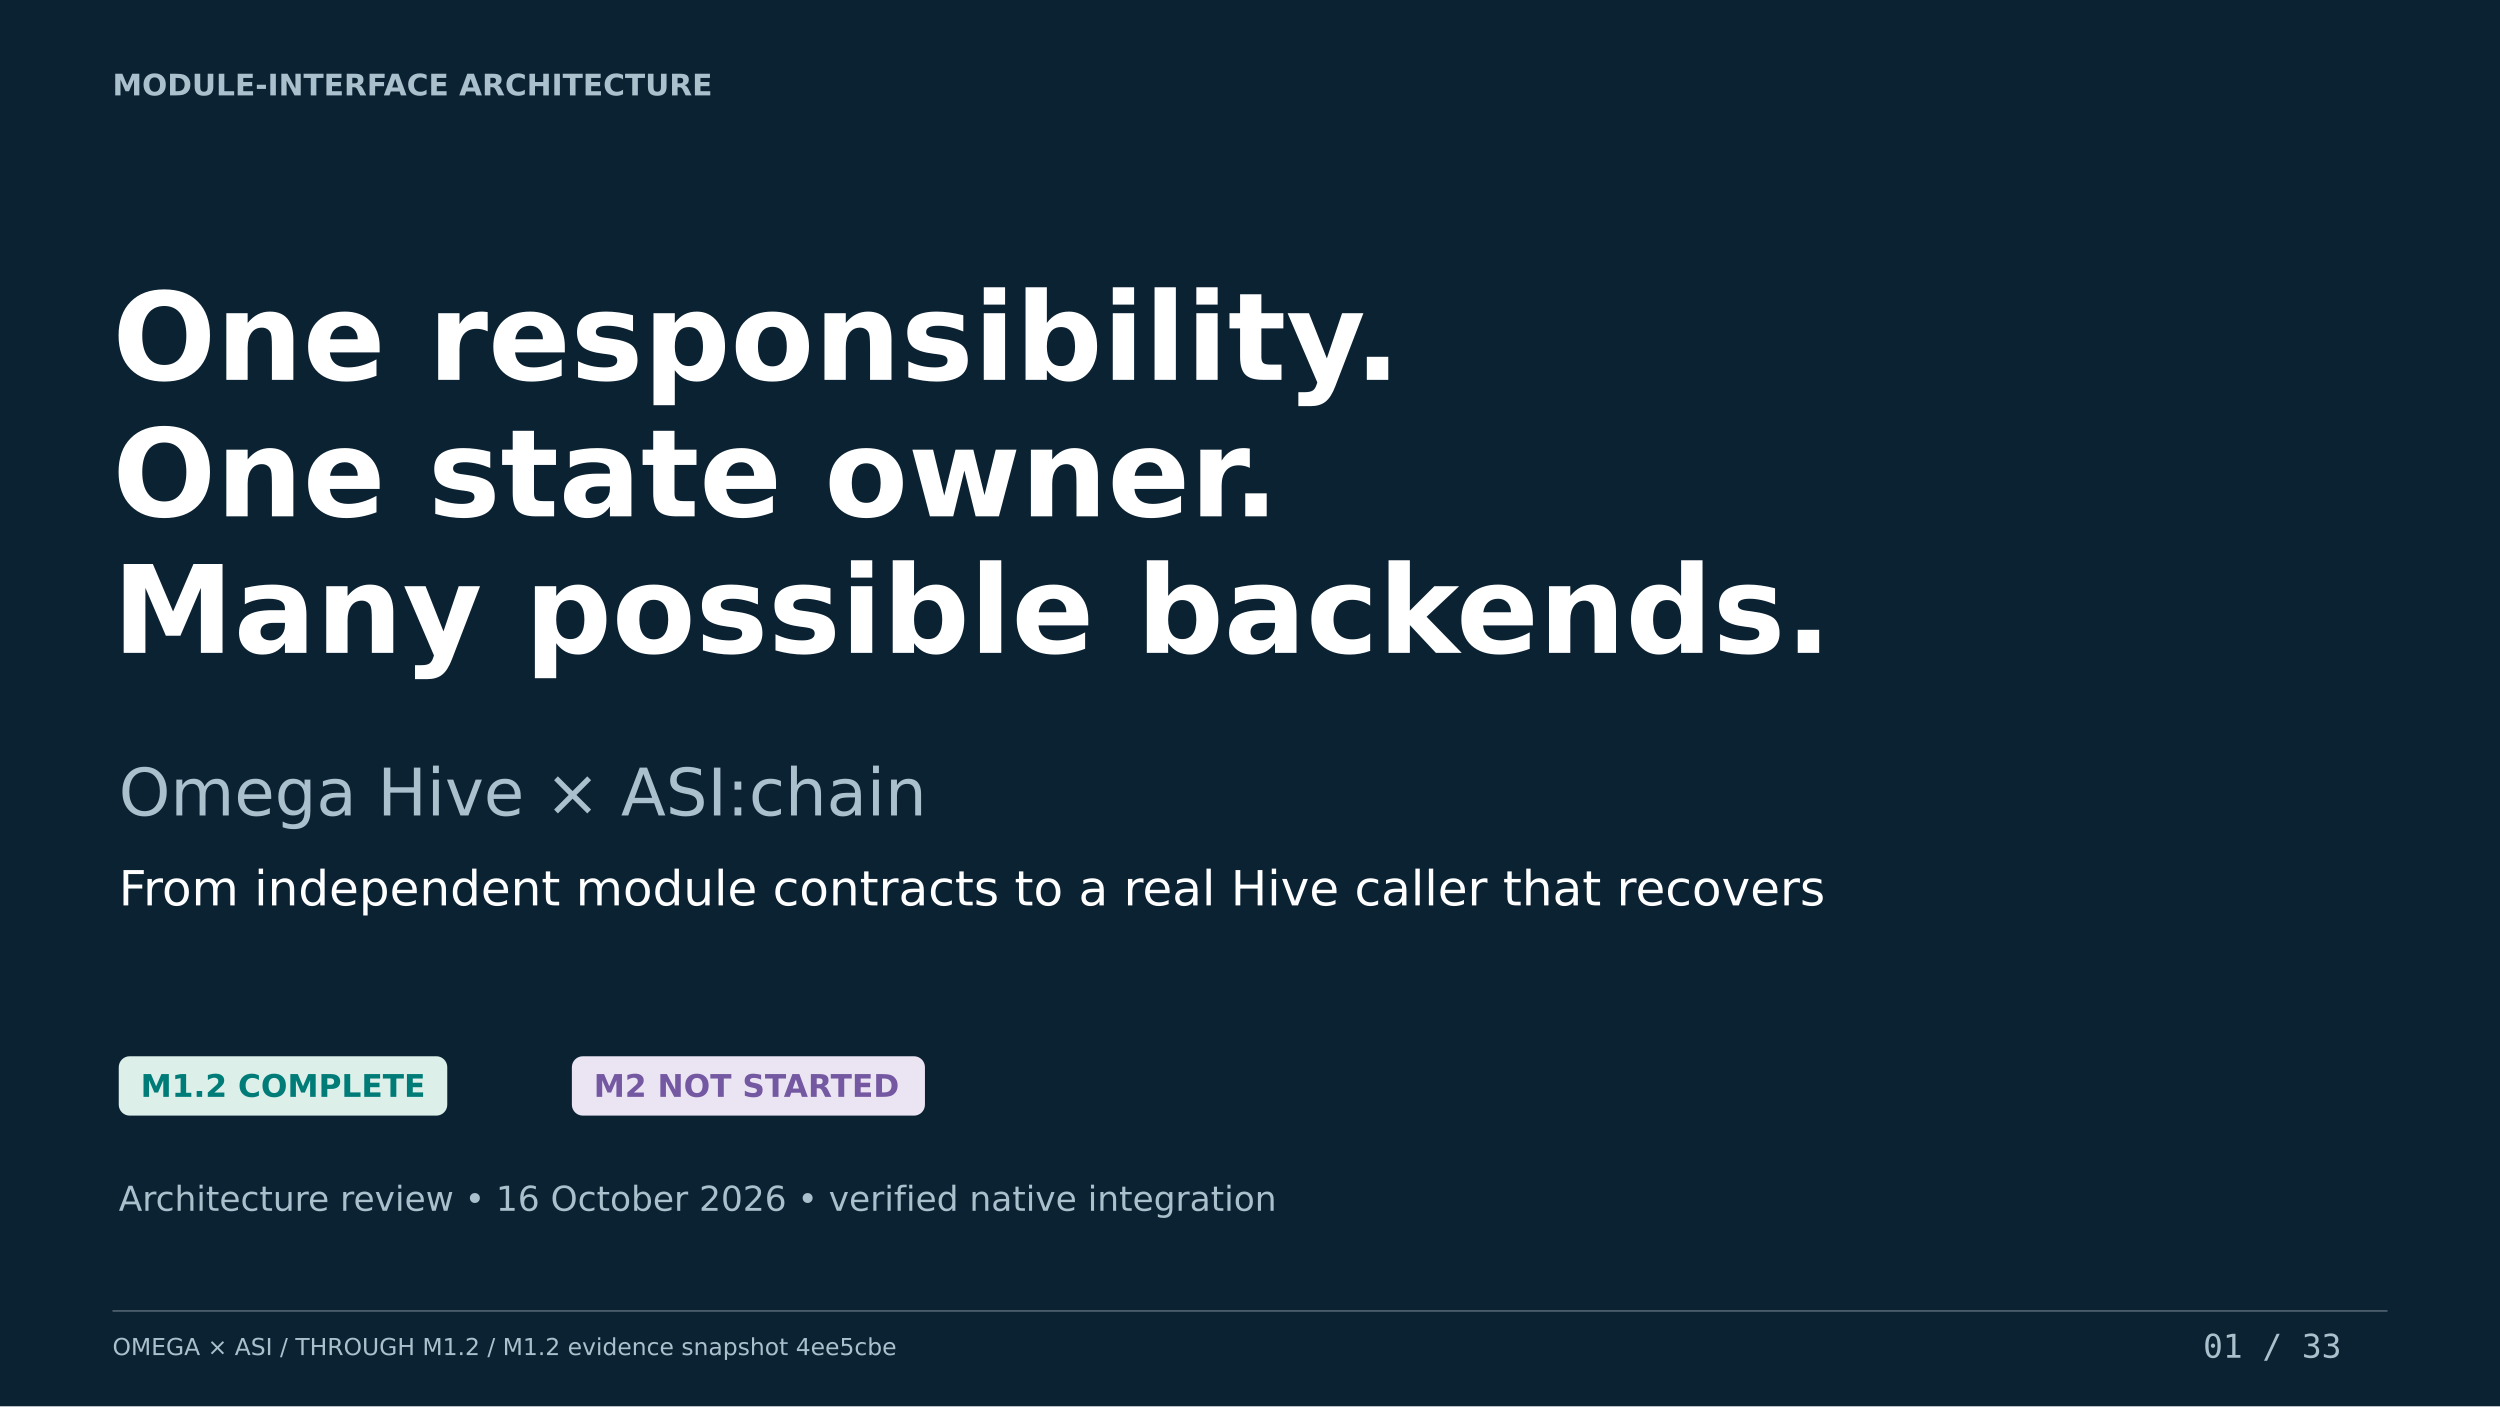
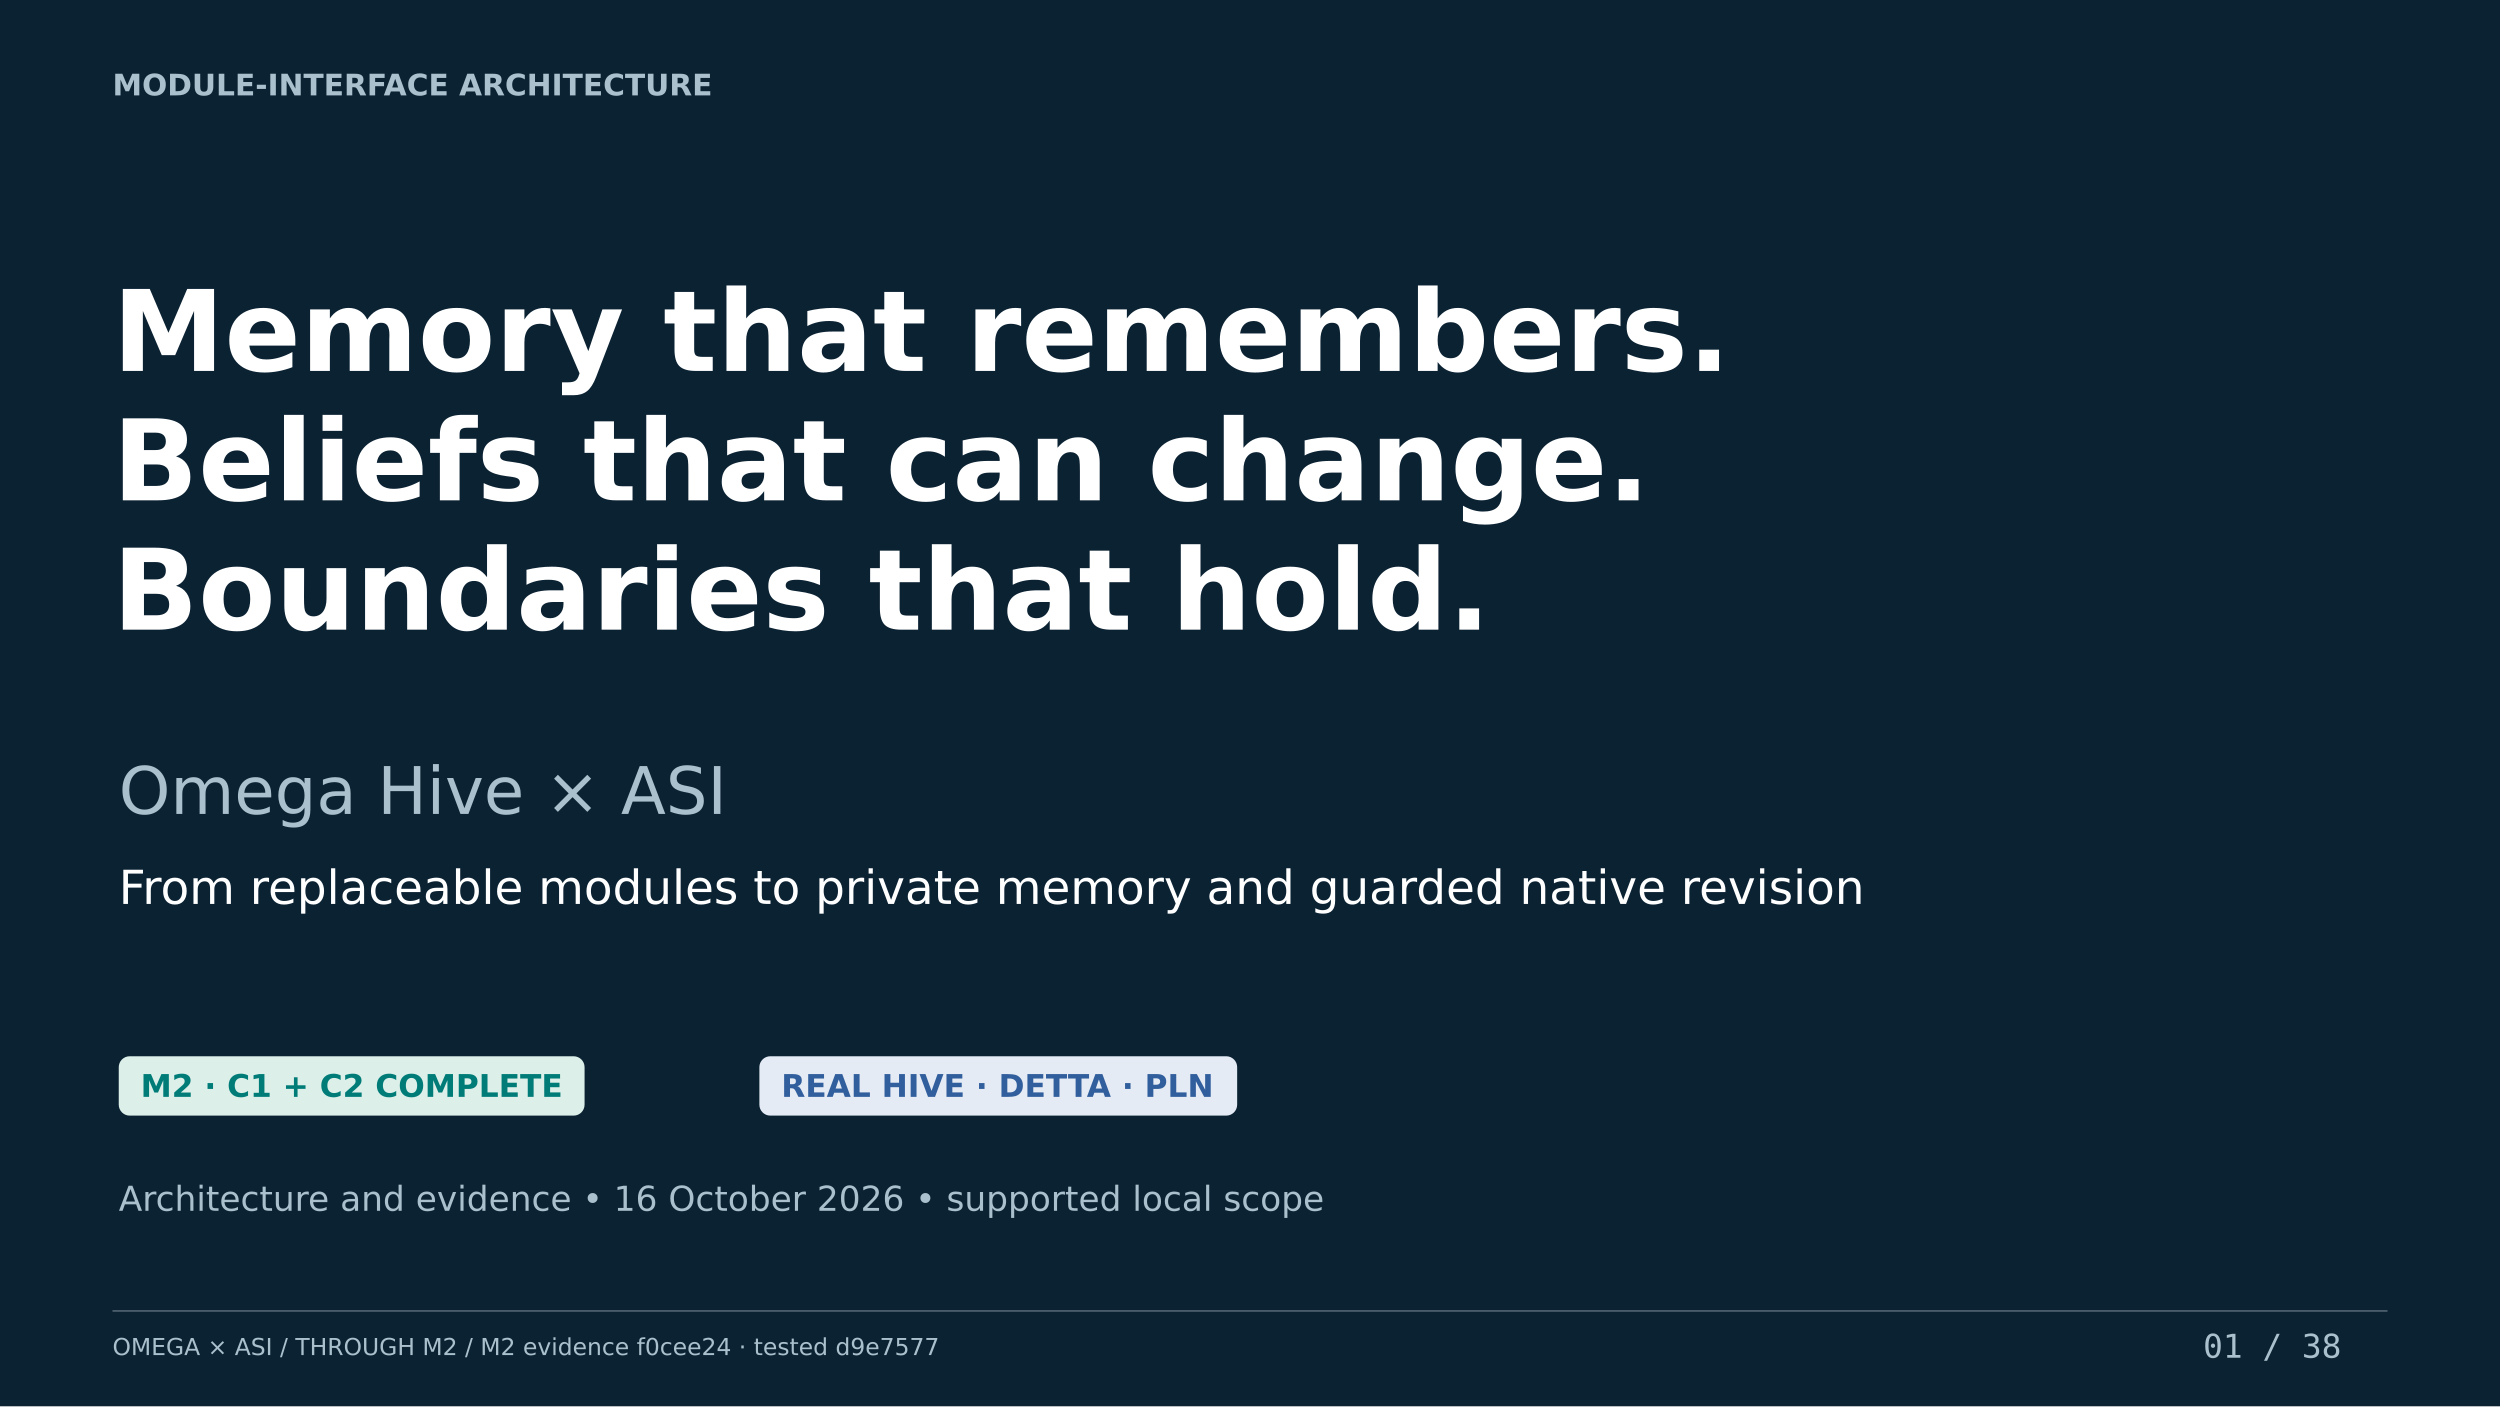
<svg xmlns="http://www.w3.org/2000/svg" width="1600" height="900" viewBox="0 0 1600 900" role="img" aria-labelledby="title desc">
  <rect width="1600" height="900" fill="#0B2233" />
  <text x="72" y="61.05" font-family="DejaVu Sans" font-size="19" font-weight="700" fill="#AAC0CC">MODULE-INTERFACE ARCHITECTURE</text>
  <text x="70" y="144.4" font-family="DejaVu Sans" font-size="52" font-weight="700" fill="#FFFFFF" />
-   <text x="72" y="243.1" font-family="DejaVu Sans" font-size="78" font-weight="700" fill="#FFFFFF">One responsibility.</text>
-   <text x="72" y="330.46" font-family="DejaVu Sans" font-size="78" font-weight="700" fill="#FFFFFF">One state owner.</text>
-   <text x="72" y="417.82" font-family="DejaVu Sans" font-size="78" font-weight="700" fill="#FFFFFF">Many possible backends.</text>
-   <text x="76" y="521.9" font-family="DejaVu Sans" font-size="42" font-weight="400" fill="#AAC0CC">Omega Hive × ASI:chain</text>
-   <text x="76" y="579.45" font-family="DejaVu Sans" font-size="31" font-weight="400" fill="#FFFFFF">From independent module contracts to a real Hive caller that recovers</text>
-   <rect x="76" y="676" width="210.246" height="38" rx="7" fill="#DCEFE8" />
-   <text x="90" y="702.0" font-family="DejaVu Sans" font-size="20" font-weight="700" fill="#007C78">M1.2 COMPLETE</text>
-   <rect x="366" y="676" width="225.959" height="38" rx="7" fill="#EBE5F3" />
-   <text x="380" y="702.0" font-family="DejaVu Sans" font-size="20" font-weight="700" fill="#7458A2">M2 NOT STARTED</text>
-   <text x="76" y="774.9" font-family="DejaVu Sans" font-size="22" font-weight="400" fill="#AAC0CC">Architecture review • 16 October 2026 • verified native integration</text>
+   <text x="72" y="237.4" font-family="DejaVu Sans" font-size="72" font-weight="700" fill="#FFFFFF">Memory that remembers.</text>
+   <text x="72" y="320.2" font-family="DejaVu Sans" font-size="72" font-weight="700" fill="#FFFFFF">Beliefs that can change.</text>
+   <text x="72" y="403.0" font-family="DejaVu Sans" font-size="72" font-weight="700" fill="#FFFFFF">Boundaries that hold.</text>
+   <text x="76" y="520.9" font-family="DejaVu Sans" font-size="42" font-weight="400" fill="#AAC0CC">Omega Hive × ASI</text>
+   <text x="76" y="578.5" font-family="DejaVu Sans" font-size="30" font-weight="400" fill="#FFFFFF">From replaceable modules to private memory and guarded native revision</text>
+   <rect x="76" y="676" width="298.127" height="38" rx="7" fill="#DCEFE8" />
+   <text x="90" y="702.0" font-family="DejaVu Sans" font-size="20" font-weight="700" fill="#007C78">M2 · C1 + C2 COMPLETE</text>
+   <rect x="486" y="676" width="305.783" height="38" rx="7" fill="#E4EBF5" />
+   <text x="500" y="702.0" font-family="DejaVu Sans" font-size="20" font-weight="700" fill="#315E9C">REAL HIVE · DETTA · PLN</text>
+   <text x="76" y="774.9" font-family="DejaVu Sans" font-size="22" font-weight="400" fill="#AAC0CC">Architecture and evidence • 16 October 2026 • supported local scope</text>
  <line x1="72" y1="839" x2="1528" y2="839" stroke="#536775" stroke-width="1" />
-   <text x="72" y="867.25" font-family="DejaVu Sans" font-size="15" font-weight="400" fill="#AAC0CC">OMEGA × ASI / THROUGH M1.2 / M1.2 evidence snapshot 4ee5cbe</text>
-   <text x="1410" y="868.95" font-family="DejaVu Sans Mono" font-size="21" font-weight="400" fill="#AAC0CC">01 / 33</text>
+   <text x="72" y="867.25" font-family="DejaVu Sans" font-size="15" font-weight="400" fill="#AAC0CC">OMEGA × ASI / THROUGH M2 / M2 evidence f0cee24 · tested d9e7577</text>
+   <text x="1410" y="868.95" font-family="DejaVu Sans Mono" font-size="21" font-weight="400" fill="#AAC0CC">01 / 38</text>
</svg>
